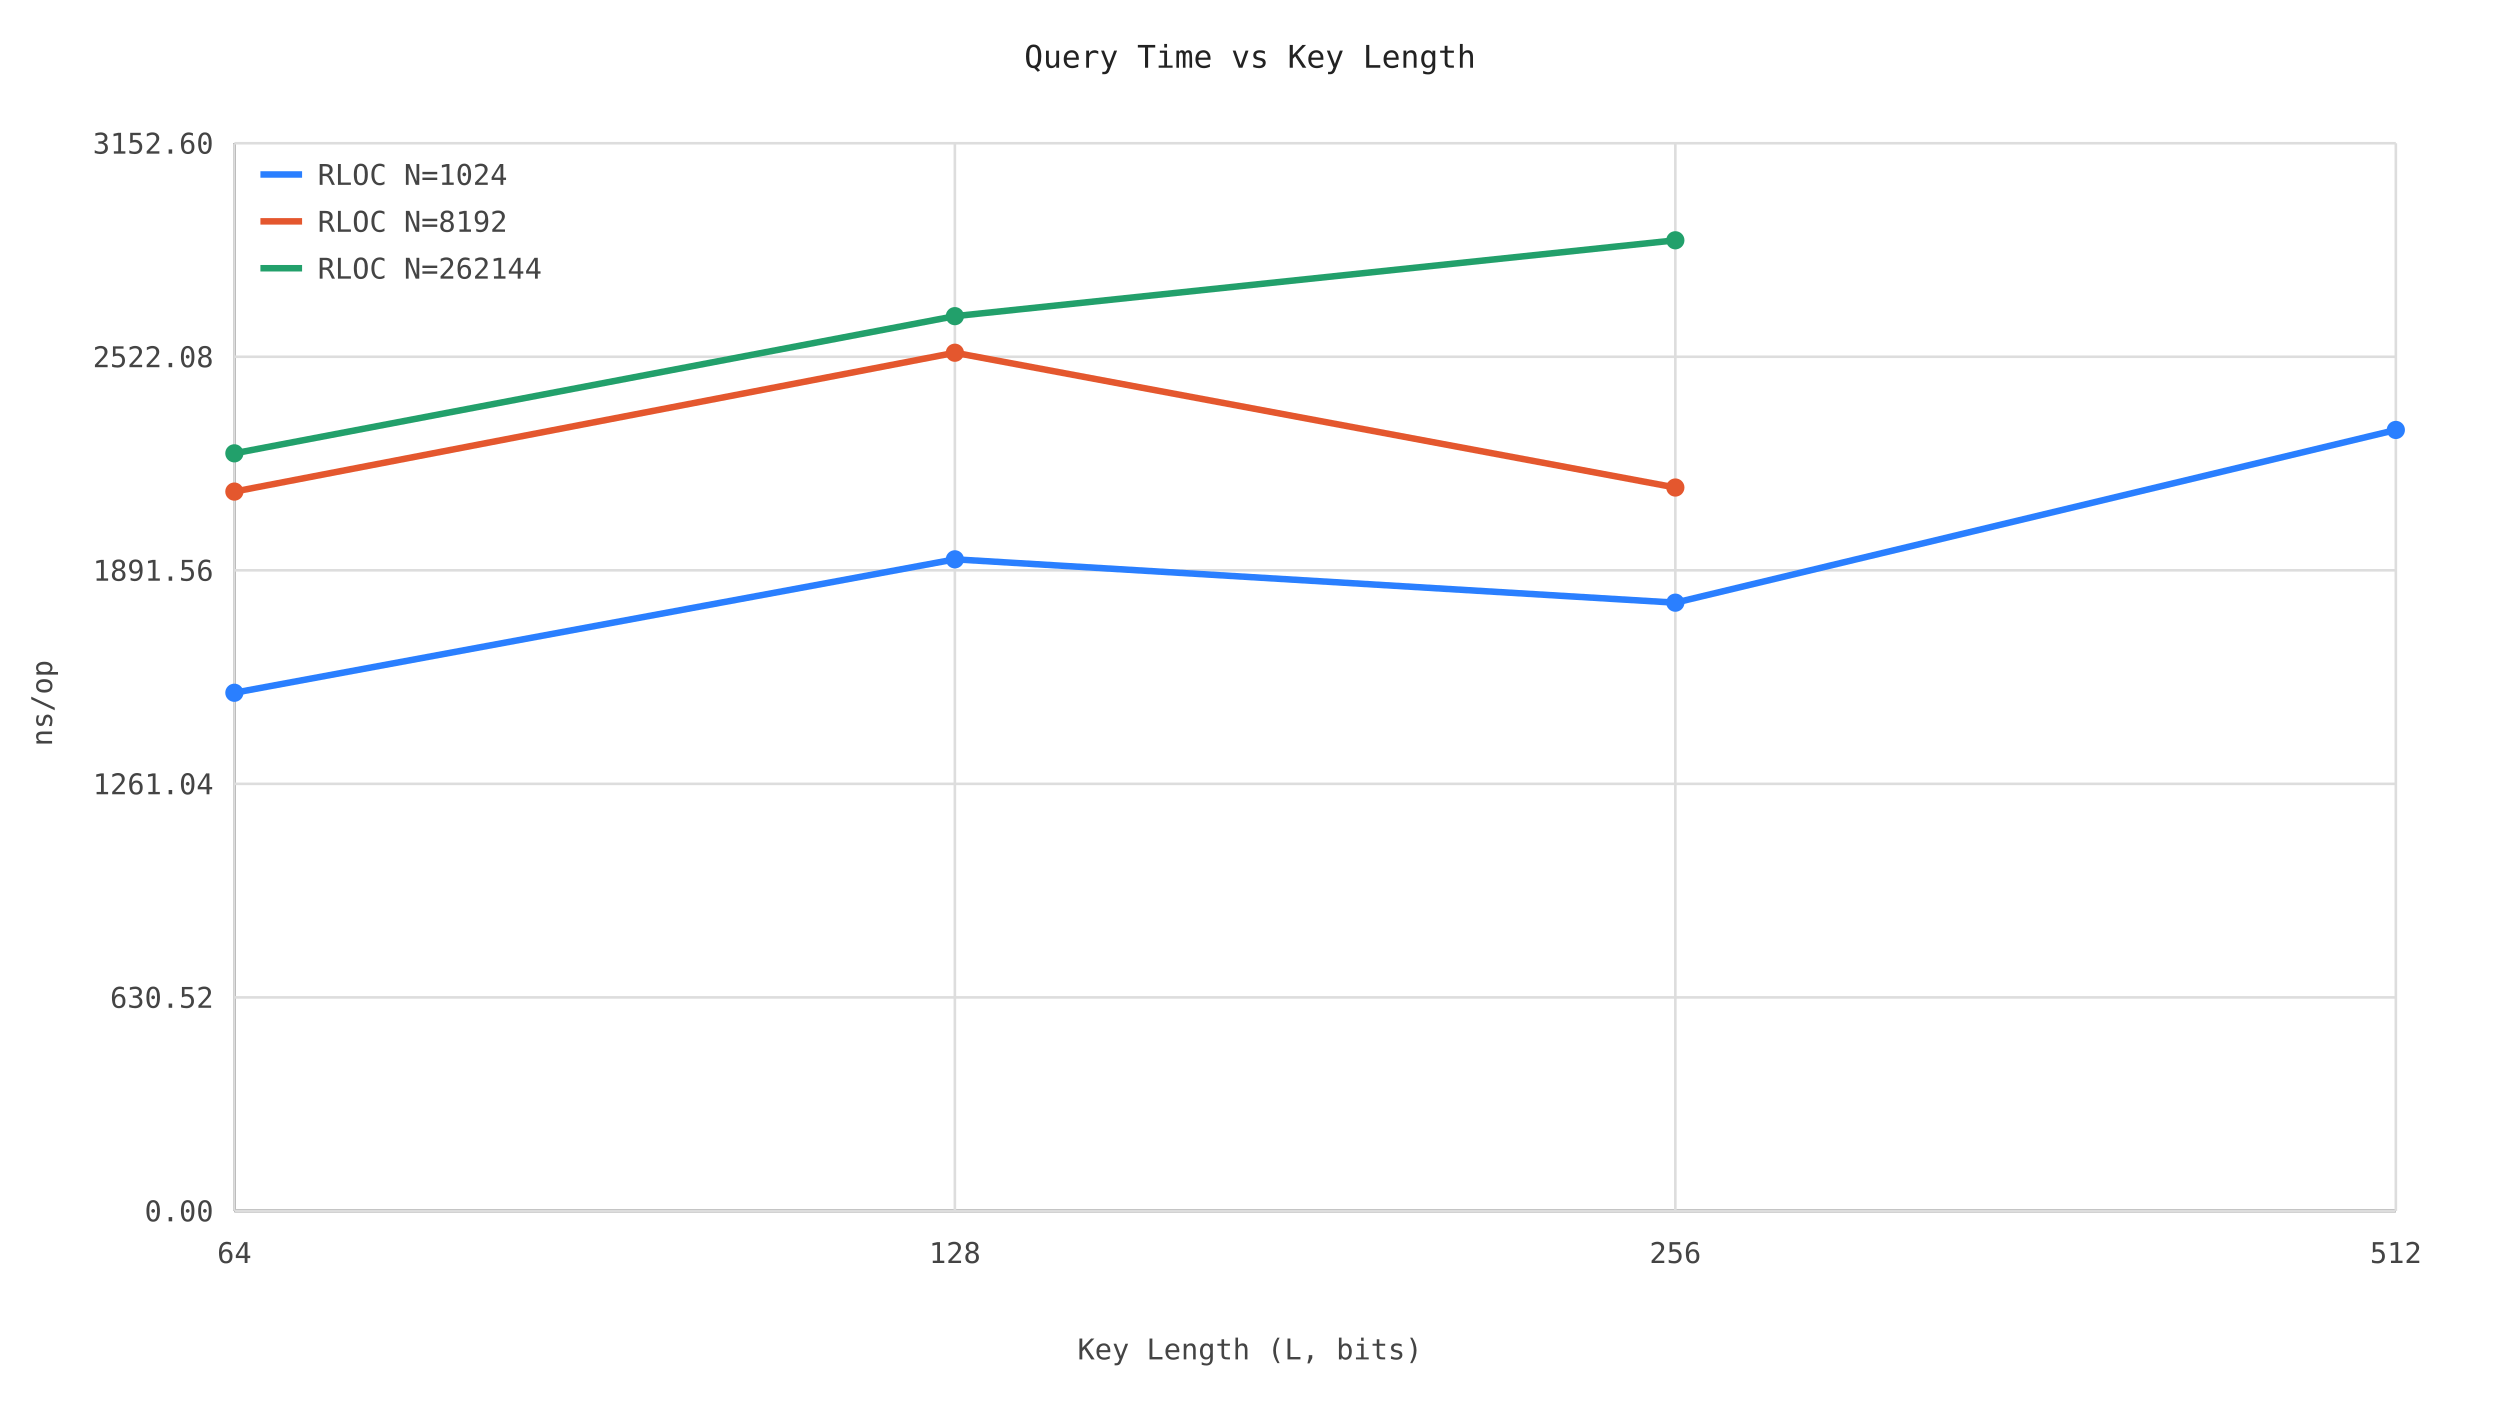
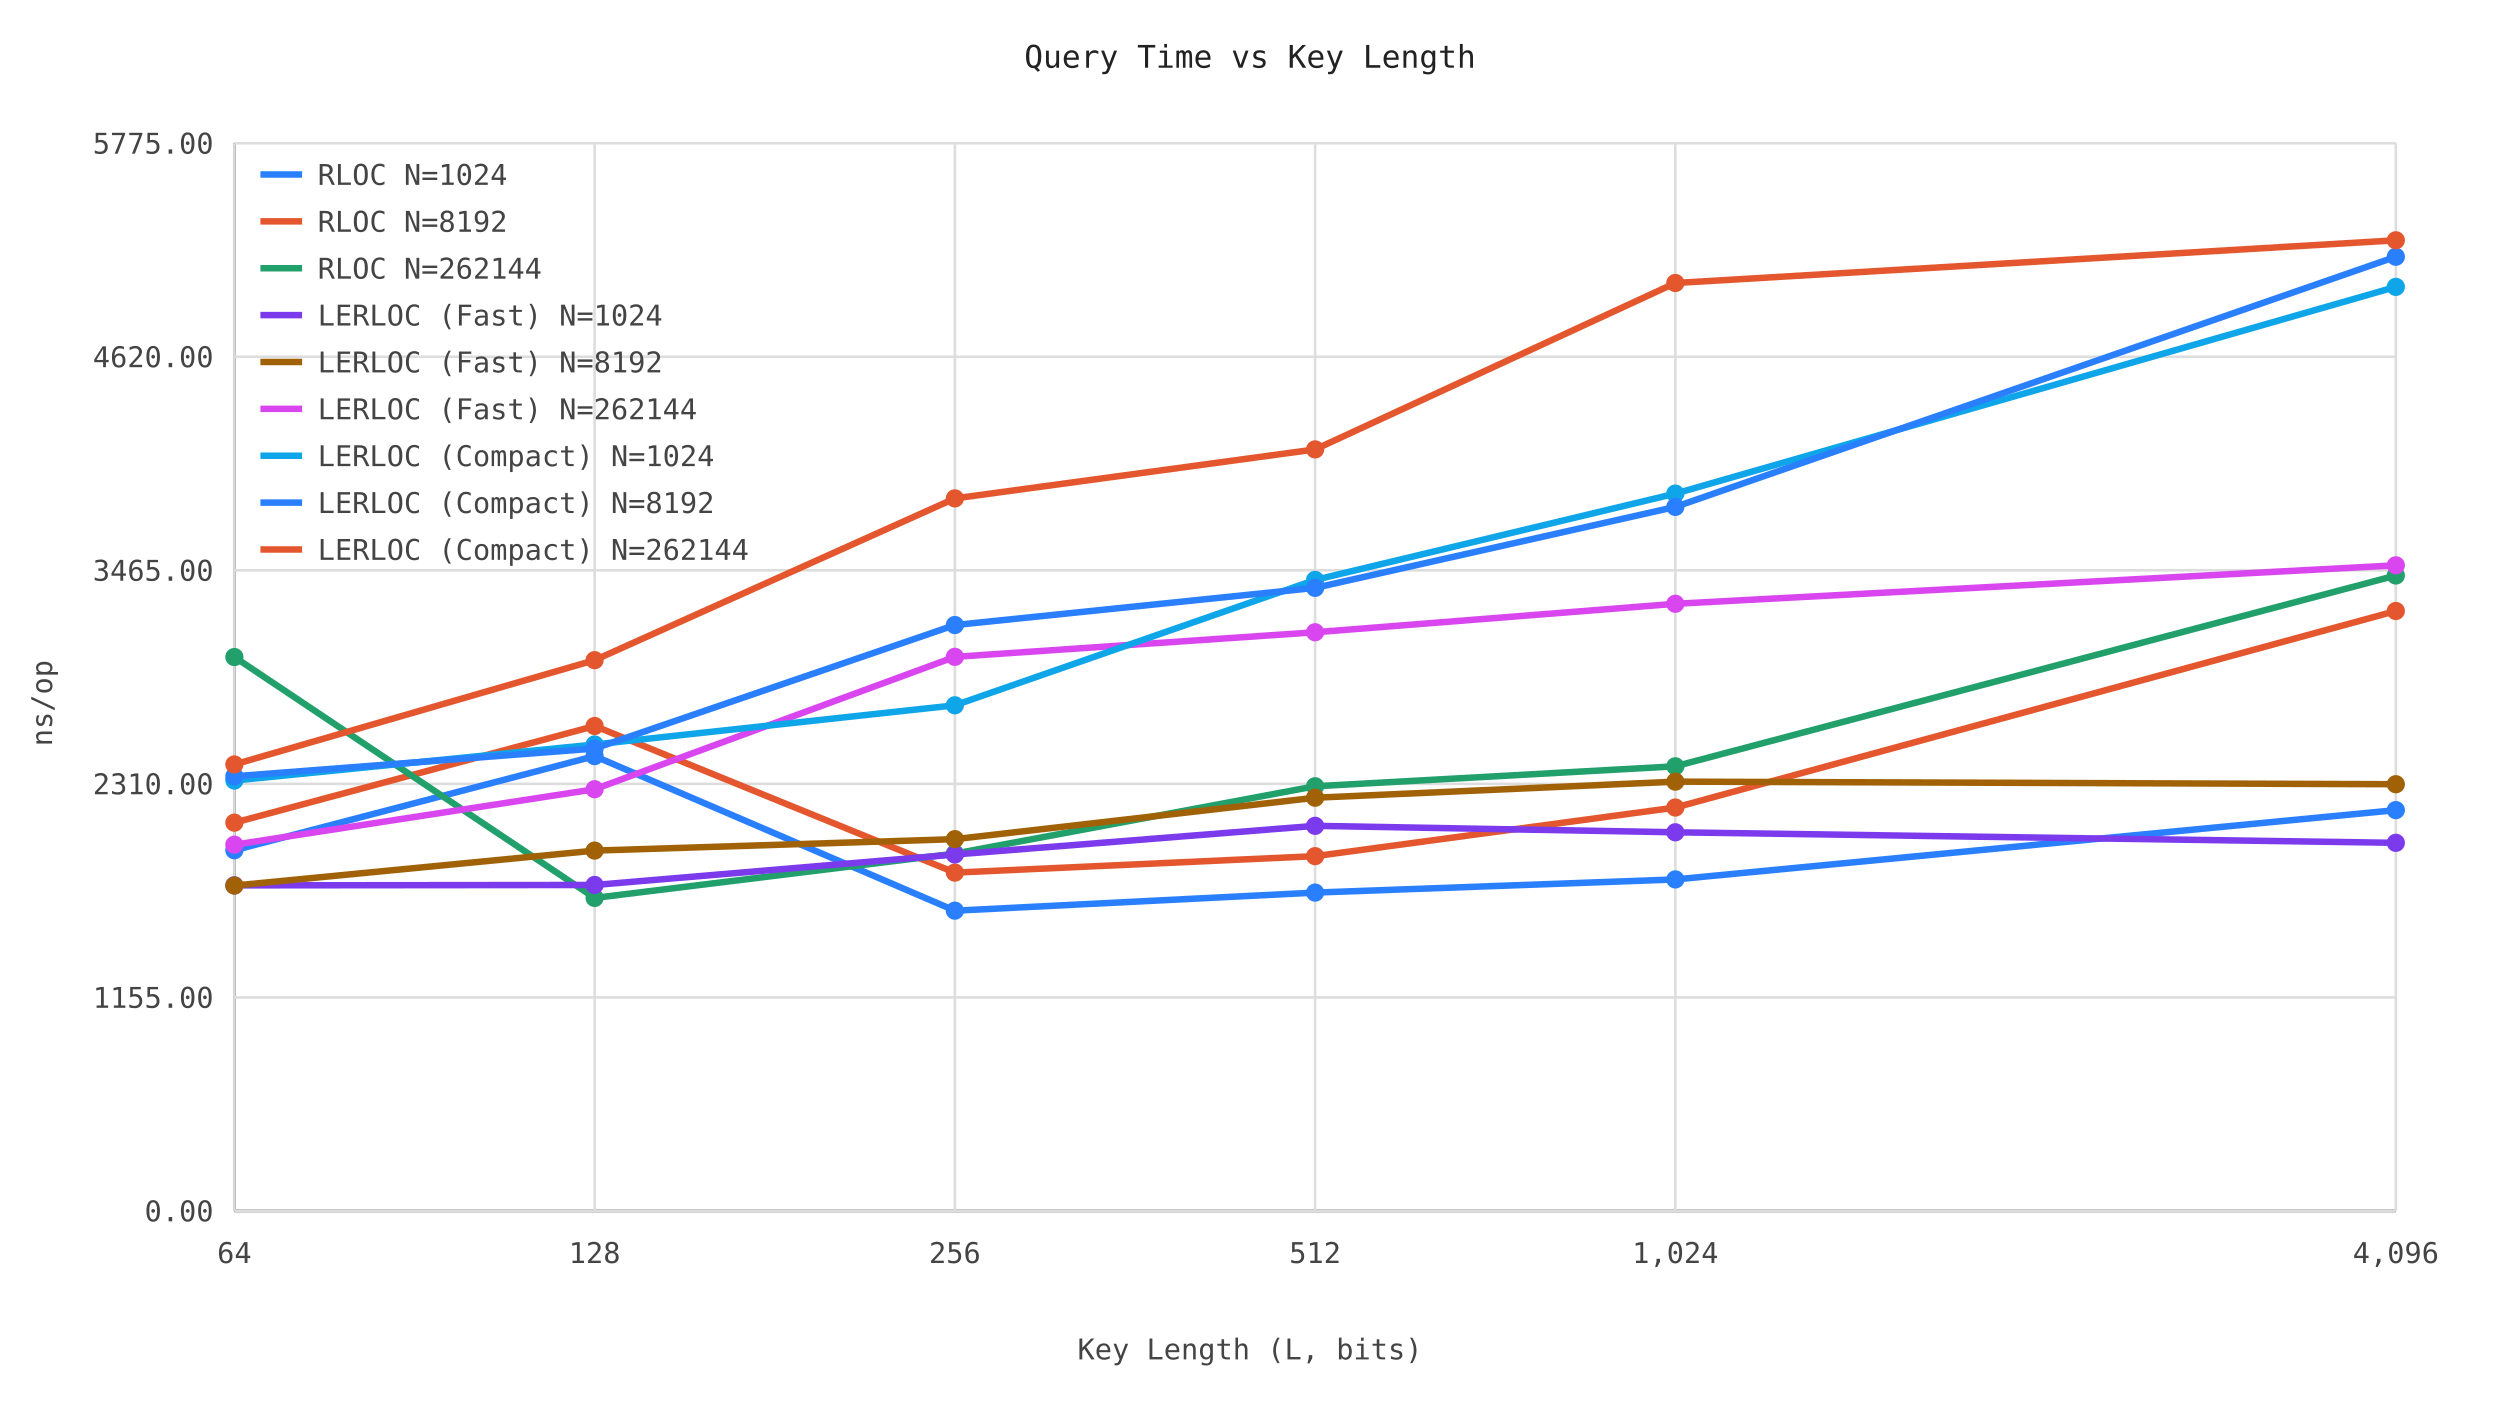
<svg xmlns="http://www.w3.org/2000/svg" width="960.0" height="540.0" viewBox="0 0 960.0 540.0">
  <style>text{font-family:Menlo,Monaco,monospace;font-size:12px;fill:#222} .axis{stroke:#333;stroke-width:1} .grid{stroke:#ddd;stroke-width:1} .label{font-size:11px;fill:#444}</style>
  <text x="480.0" y="26" text-anchor="middle">Query Time vs Key Length</text>
  <line class="axis" x1="90.0" y1="465.0" x2="920.0" y2="465.0" />
  <line class="axis" x1="90.0" y1="55.0" x2="90.0" y2="465.0" />
  <line class="grid" x1="90.0" y1="465.00" x2="920.0" y2="465.00" />
  <text class="label" x="82.0" y="469.00" text-anchor="end">0.00</text>
  <line class="grid" x1="90.0" y1="383.00" x2="920.0" y2="383.00" />
-   <text class="label" x="82.0" y="387.00" text-anchor="end">630.52</text>
+   <text class="label" x="82.0" y="387.00" text-anchor="end">1155.00</text>
  <line class="grid" x1="90.0" y1="301.00" x2="920.0" y2="301.00" />
-   <text class="label" x="82.0" y="305.00" text-anchor="end">1261.04</text>
+   <text class="label" x="82.0" y="305.00" text-anchor="end">2310.00</text>
  <line class="grid" x1="90.0" y1="219.00" x2="920.0" y2="219.00" />
-   <text class="label" x="82.0" y="223.00" text-anchor="end">1891.56</text>
+   <text class="label" x="82.0" y="223.00" text-anchor="end">3465.00</text>
  <line class="grid" x1="90.0" y1="137.00" x2="920.0" y2="137.00" />
-   <text class="label" x="82.0" y="141.00" text-anchor="end">2522.08</text>
+   <text class="label" x="82.0" y="141.00" text-anchor="end">4620.00</text>
  <line class="grid" x1="90.0" y1="55.00" x2="920.0" y2="55.00" />
-   <text class="label" x="82.0" y="59.00" text-anchor="end">3152.60</text>
+   <text class="label" x="82.0" y="59.00" text-anchor="end">5775.00</text>
  <line class="grid" x1="90.00" y1="55.0" x2="90.00" y2="465.0" />
  <text class="label" x="90.00" y="485.0" text-anchor="middle">64</text>
+   <line class="grid" x1="228.33" y1="55.0" x2="228.33" y2="465.0" />
+   <text class="label" x="228.33" y="485.0" text-anchor="middle">128</text>
  <line class="grid" x1="366.67" y1="55.0" x2="366.67" y2="465.0" />
-   <text class="label" x="366.67" y="485.0" text-anchor="middle">128</text>
+   <text class="label" x="366.67" y="485.0" text-anchor="middle">256</text>
+   <line class="grid" x1="505.00" y1="55.0" x2="505.00" y2="465.0" />
+   <text class="label" x="505.00" y="485.0" text-anchor="middle">512</text>
  <line class="grid" x1="643.33" y1="55.0" x2="643.33" y2="465.0" />
-   <text class="label" x="643.33" y="485.0" text-anchor="middle">256</text>
+   <text class="label" x="643.33" y="485.0" text-anchor="middle">1,024</text>
  <line class="grid" x1="920.00" y1="55.0" x2="920.00" y2="465.0" />
-   <text class="label" x="920.00" y="485.0" text-anchor="middle">512</text>
-   <polyline fill="none" stroke="#2a7fff" stroke-width="2.5" points="90.00,266.02 366.67,214.78 643.33,231.43 920.00,165.10" />
-   <circle cx="90.00" cy="266.02" r="3.5" fill="#2a7fff" />
-   <circle cx="366.67" cy="214.78" r="3.5" fill="#2a7fff" />
-   <circle cx="643.33" cy="231.43" r="3.5" fill="#2a7fff" />
-   <circle cx="920.00" cy="165.10" r="3.5" fill="#2a7fff" />
+   <text class="label" x="920.00" y="485.0" text-anchor="middle">4,096</text>
+   <polyline fill="none" stroke="#2a7fff" stroke-width="2.5" points="90.00,326.49 228.33,290.35 366.67,349.70 505.00,342.75 643.33,337.70 920.00,311.08" />
+   <circle cx="90.00" cy="326.49" r="3.5" fill="#2a7fff" />
+   <circle cx="228.33" cy="290.35" r="3.5" fill="#2a7fff" />
+   <circle cx="366.67" cy="349.70" r="3.5" fill="#2a7fff" />
+   <circle cx="505.00" cy="342.75" r="3.5" fill="#2a7fff" />
+   <circle cx="643.33" cy="337.70" r="3.5" fill="#2a7fff" />
+   <circle cx="920.00" cy="311.08" r="3.5" fill="#2a7fff" />
  <line x1="100.0" y1="67.0" x2="116.0" y2="67.0" stroke="#2a7fff" stroke-width="2.5" />
  <text class="label" x="122.0" y="71.0">RLOC N=1024</text>
-   <polyline fill="none" stroke="#e4572e" stroke-width="2.5" points="90.00,188.77 366.67,135.45 643.33,187.21" />
-   <circle cx="90.00" cy="188.77" r="3.5" fill="#e4572e" />
-   <circle cx="366.67" cy="135.45" r="3.5" fill="#e4572e" />
-   <circle cx="643.33" cy="187.21" r="3.5" fill="#e4572e" />
+   <polyline fill="none" stroke="#e4572e" stroke-width="2.5" points="90.00,315.91 228.33,278.78 366.67,335.08 505.00,328.76 643.33,310.09 920.00,234.62" />
+   <circle cx="90.00" cy="315.91" r="3.5" fill="#e4572e" />
+   <circle cx="228.33" cy="278.78" r="3.5" fill="#e4572e" />
+   <circle cx="366.67" cy="335.08" r="3.5" fill="#e4572e" />
+   <circle cx="505.00" cy="328.76" r="3.5" fill="#e4572e" />
+   <circle cx="643.33" cy="310.09" r="3.5" fill="#e4572e" />
+   <circle cx="920.00" cy="234.62" r="3.5" fill="#e4572e" />
  <line x1="100.0" y1="85.0" x2="116.0" y2="85.0" stroke="#e4572e" stroke-width="2.5" />
  <text class="label" x="122.0" y="89.0">RLOC N=8192</text>
-   <polyline fill="none" stroke="#22a06b" stroke-width="2.5" points="90.00,174.08 366.67,121.40 643.33,92.27" />
-   <circle cx="90.00" cy="174.08" r="3.5" fill="#22a06b" />
-   <circle cx="366.67" cy="121.40" r="3.5" fill="#22a06b" />
-   <circle cx="643.33" cy="92.27" r="3.5" fill="#22a06b" />
+   <polyline fill="none" stroke="#22a06b" stroke-width="2.5" points="90.00,252.30 228.33,344.80 366.67,327.77 505.00,301.92 643.33,294.26 920.00,220.99" />
+   <circle cx="90.00" cy="252.30" r="3.5" fill="#22a06b" />
+   <circle cx="228.33" cy="344.80" r="3.5" fill="#22a06b" />
+   <circle cx="366.67" cy="327.77" r="3.5" fill="#22a06b" />
+   <circle cx="505.00" cy="301.92" r="3.5" fill="#22a06b" />
+   <circle cx="643.33" cy="294.26" r="3.5" fill="#22a06b" />
+   <circle cx="920.00" cy="220.99" r="3.5" fill="#22a06b" />
  <line x1="100.0" y1="103.0" x2="116.0" y2="103.0" stroke="#22a06b" stroke-width="2.5" />
  <text class="label" x="122.0" y="107.0">RLOC N=262144</text>
+   <polyline fill="none" stroke="#7c3aed" stroke-width="2.5" points="90.00,339.98 228.33,339.83 366.67,328.12 505.00,317.12 643.33,319.60 920.00,323.65" />
+   <circle cx="90.00" cy="339.98" r="3.5" fill="#7c3aed" />
+   <circle cx="228.33" cy="339.83" r="3.5" fill="#7c3aed" />
+   <circle cx="366.67" cy="328.12" r="3.5" fill="#7c3aed" />
+   <circle cx="505.00" cy="317.12" r="3.5" fill="#7c3aed" />
+   <circle cx="643.33" cy="319.60" r="3.5" fill="#7c3aed" />
+   <circle cx="920.00" cy="323.65" r="3.5" fill="#7c3aed" />
+   <line x1="100.0" y1="121.0" x2="116.0" y2="121.0" stroke="#7c3aed" stroke-width="2.5" />
+   <text class="label" x="122.0" y="125.0">LERLOC (Fast) N=1024</text>
+   <polyline fill="none" stroke="#a16207" stroke-width="2.5" points="90.00,340.05 228.33,326.63 366.67,322.23 505.00,306.32 643.33,300.15 920.00,301.14" />
+   <circle cx="90.00" cy="340.05" r="3.5" fill="#a16207" />
+   <circle cx="228.33" cy="326.63" r="3.5" fill="#a16207" />
+   <circle cx="366.67" cy="322.23" r="3.5" fill="#a16207" />
+   <circle cx="505.00" cy="306.32" r="3.5" fill="#a16207" />
+   <circle cx="643.33" cy="300.15" r="3.5" fill="#a16207" />
+   <circle cx="920.00" cy="301.14" r="3.5" fill="#a16207" />
+   <line x1="100.0" y1="139.0" x2="116.0" y2="139.0" stroke="#a16207" stroke-width="2.5" />
+   <text class="label" x="122.0" y="143.0">LERLOC (Fast) N=8192</text>
+   <polyline fill="none" stroke="#d946ef" stroke-width="2.5" points="90.00,324.36 228.33,303.06 366.67,252.23 505.00,242.78 643.33,231.85 920.00,217.08" />
+   <circle cx="90.00" cy="324.36" r="3.5" fill="#d946ef" />
+   <circle cx="228.33" cy="303.06" r="3.5" fill="#d946ef" />
+   <circle cx="366.67" cy="252.23" r="3.5" fill="#d946ef" />
+   <circle cx="505.00" cy="242.78" r="3.5" fill="#d946ef" />
+   <circle cx="643.33" cy="231.85" r="3.5" fill="#d946ef" />
+   <circle cx="920.00" cy="217.08" r="3.5" fill="#d946ef" />
+   <line x1="100.0" y1="157.0" x2="116.0" y2="157.0" stroke="#d946ef" stroke-width="2.5" />
+   <text class="label" x="122.0" y="161.0">LERLOC (Fast) N=262144</text>
+   <polyline fill="none" stroke="#0ea5e9" stroke-width="2.5" points="90.00,299.72 228.33,285.88 366.67,270.83 505.00,222.69 643.33,189.54 920.00,110.16" />
+   <circle cx="90.00" cy="299.72" r="3.5" fill="#0ea5e9" />
+   <circle cx="228.33" cy="285.88" r="3.5" fill="#0ea5e9" />
+   <circle cx="366.67" cy="270.83" r="3.5" fill="#0ea5e9" />
+   <circle cx="505.00" cy="222.69" r="3.5" fill="#0ea5e9" />
+   <circle cx="643.33" cy="189.54" r="3.5" fill="#0ea5e9" />
+   <circle cx="920.00" cy="110.16" r="3.5" fill="#0ea5e9" />
+   <line x1="100.0" y1="175.0" x2="116.0" y2="175.0" stroke="#0ea5e9" stroke-width="2.5" />
+   <text class="label" x="122.0" y="179.0">LERLOC (Compact) N=1024</text>
+   <polyline fill="none" stroke="#2a7fff" stroke-width="2.5" points="90.00,298.09 228.33,287.44 366.67,240.01 505.00,225.74 643.33,194.65 920.00,98.59" />
+   <circle cx="90.00" cy="298.09" r="3.5" fill="#2a7fff" />
+   <circle cx="228.33" cy="287.44" r="3.5" fill="#2a7fff" />
+   <circle cx="366.67" cy="240.01" r="3.5" fill="#2a7fff" />
+   <circle cx="505.00" cy="225.74" r="3.5" fill="#2a7fff" />
+   <circle cx="643.33" cy="194.65" r="3.5" fill="#2a7fff" />
+   <circle cx="920.00" cy="98.59" r="3.5" fill="#2a7fff" />
+   <line x1="100.0" y1="193.0" x2="116.0" y2="193.0" stroke="#2a7fff" stroke-width="2.5" />
+   <text class="label" x="122.0" y="197.0">LERLOC (Compact) N=8192</text>
+   <polyline fill="none" stroke="#e4572e" stroke-width="2.5" points="90.00,293.55 228.33,253.50 366.67,191.38 505.00,172.57 643.33,108.67 920.00,92.27" />
+   <circle cx="90.00" cy="293.55" r="3.5" fill="#e4572e" />
+   <circle cx="228.33" cy="253.50" r="3.5" fill="#e4572e" />
+   <circle cx="366.67" cy="191.38" r="3.5" fill="#e4572e" />
+   <circle cx="505.00" cy="172.57" r="3.5" fill="#e4572e" />
+   <circle cx="643.33" cy="108.67" r="3.5" fill="#e4572e" />
+   <circle cx="920.00" cy="92.27" r="3.5" fill="#e4572e" />
+   <line x1="100.0" y1="211.0" x2="116.0" y2="211.0" stroke="#e4572e" stroke-width="2.5" />
+   <text class="label" x="122.0" y="215.0">LERLOC (Compact) N=262144</text>
  <text class="label" x="480.0" y="522.0" text-anchor="middle">Key Length (L, bits)</text>
  <text class="label" transform="translate(20,270.0) rotate(-90)" text-anchor="middle">ns/op</text>
</svg>
